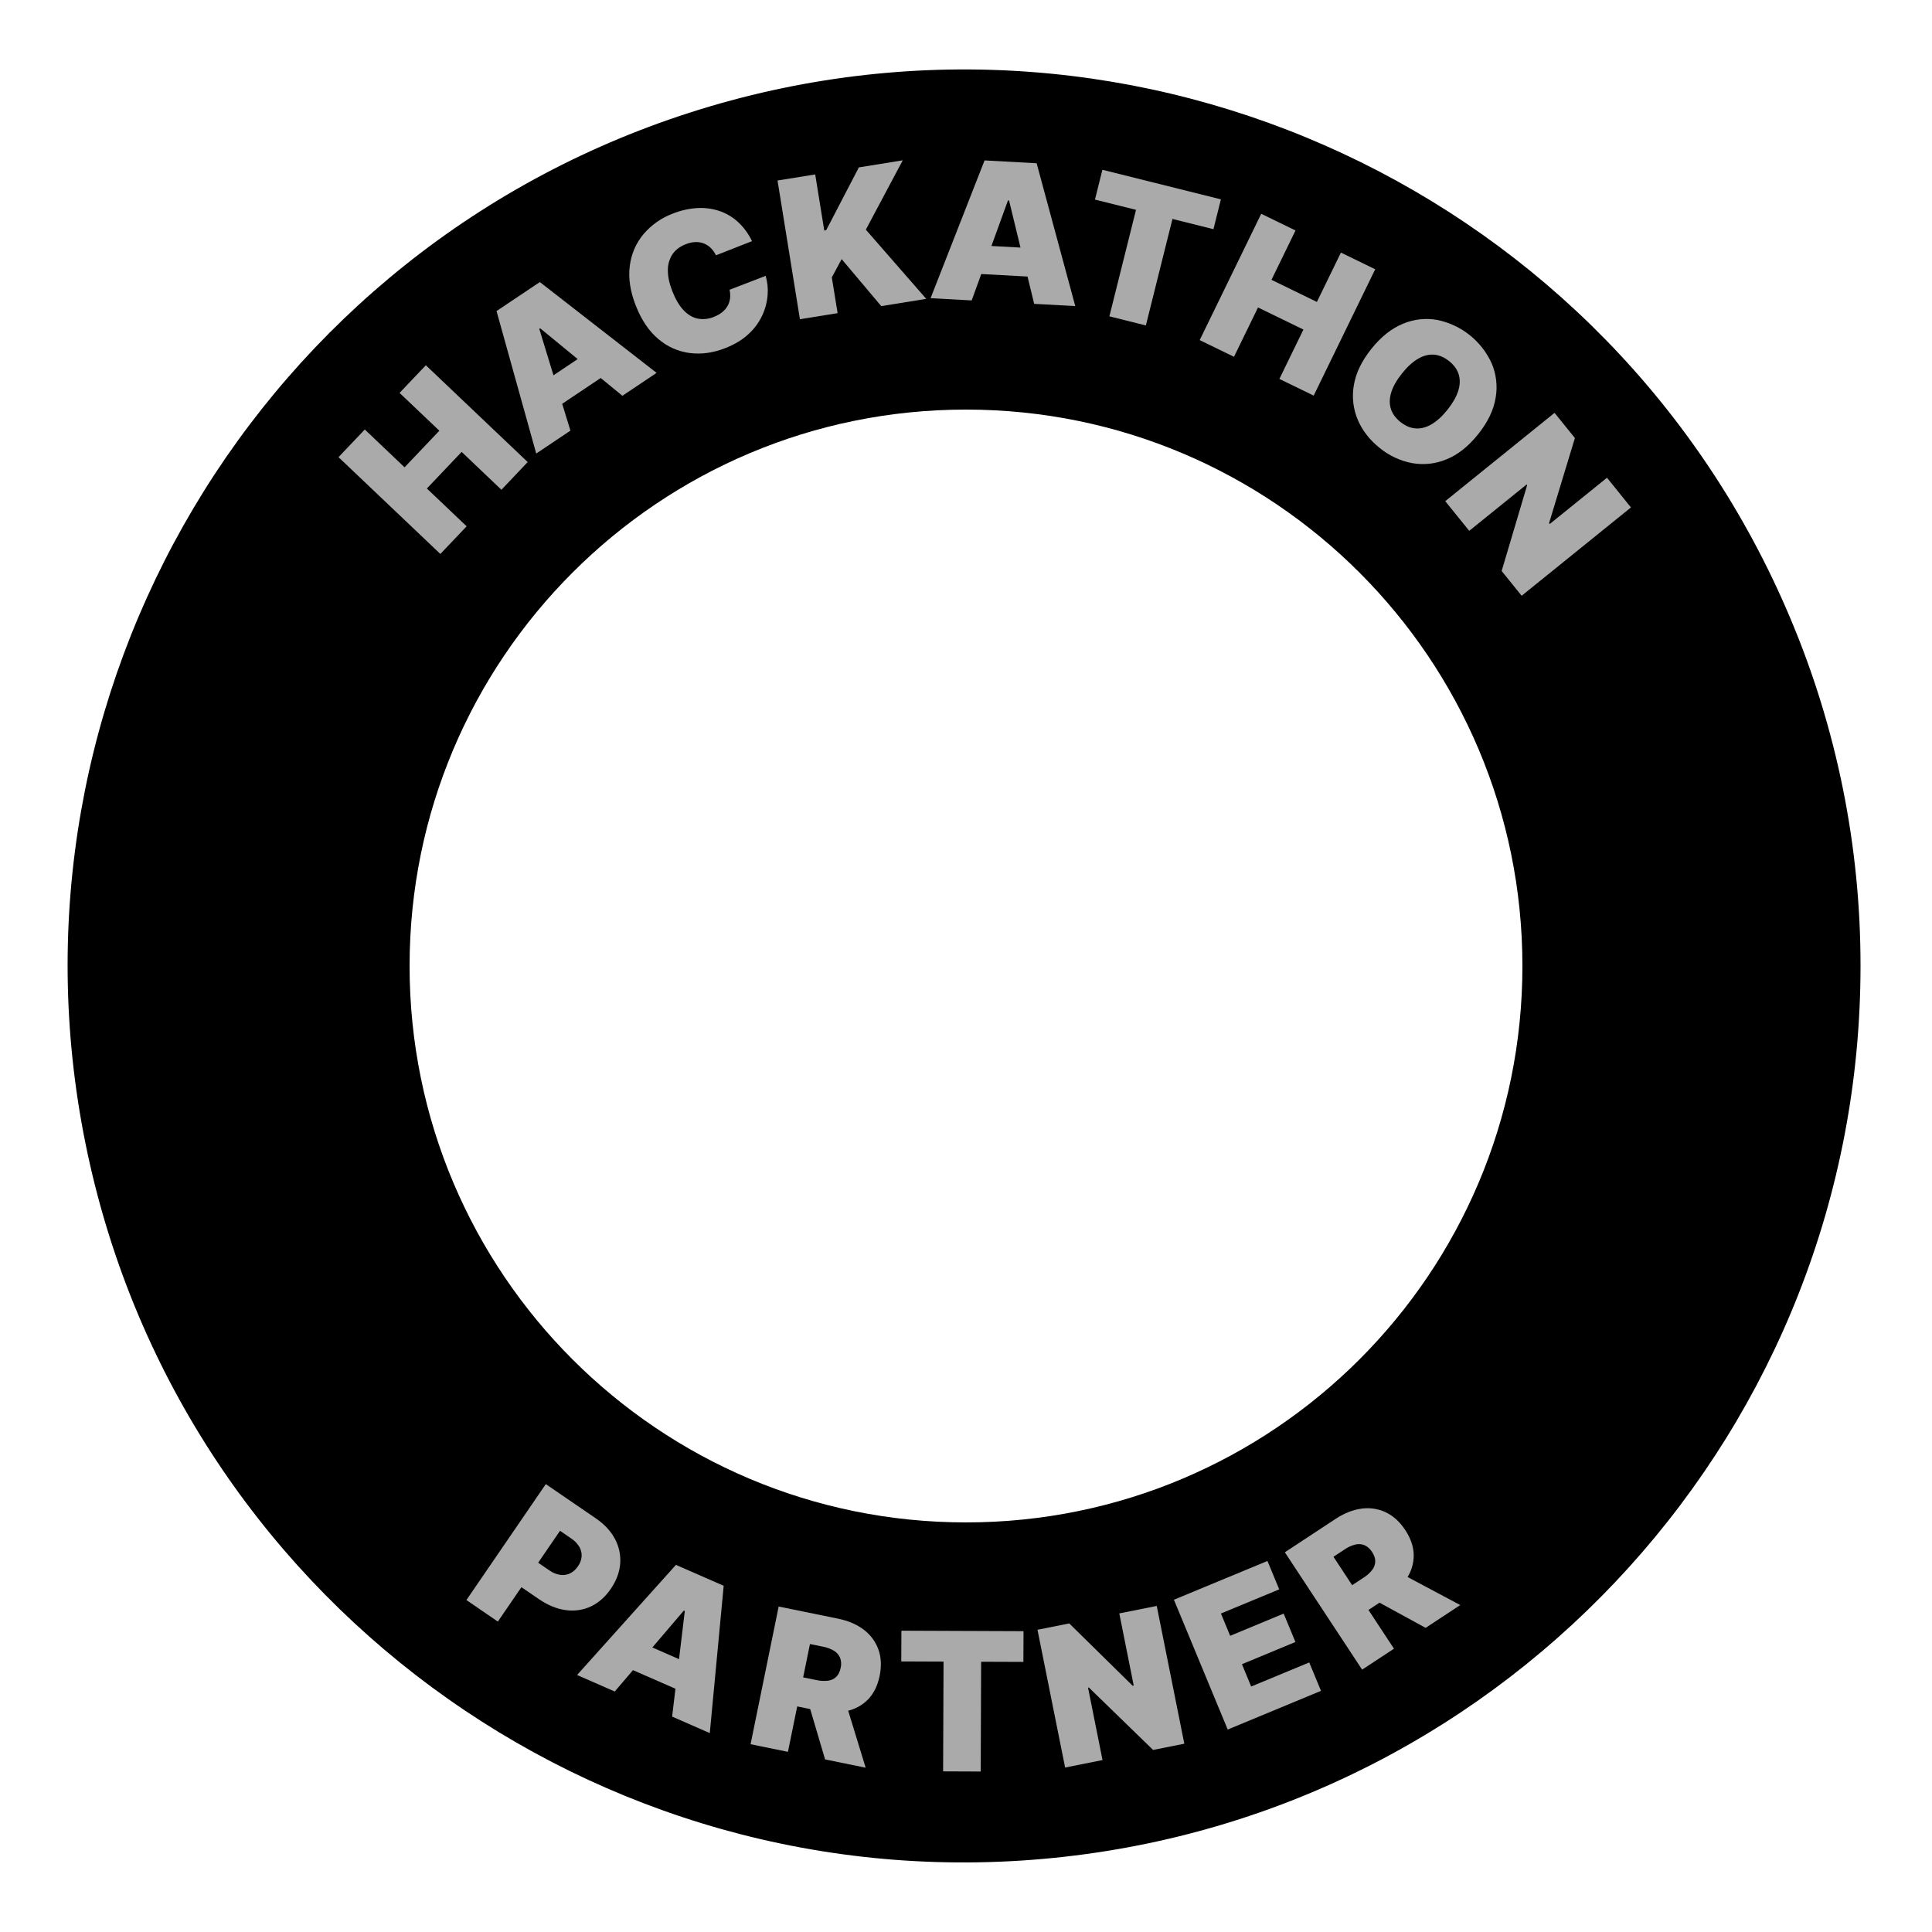
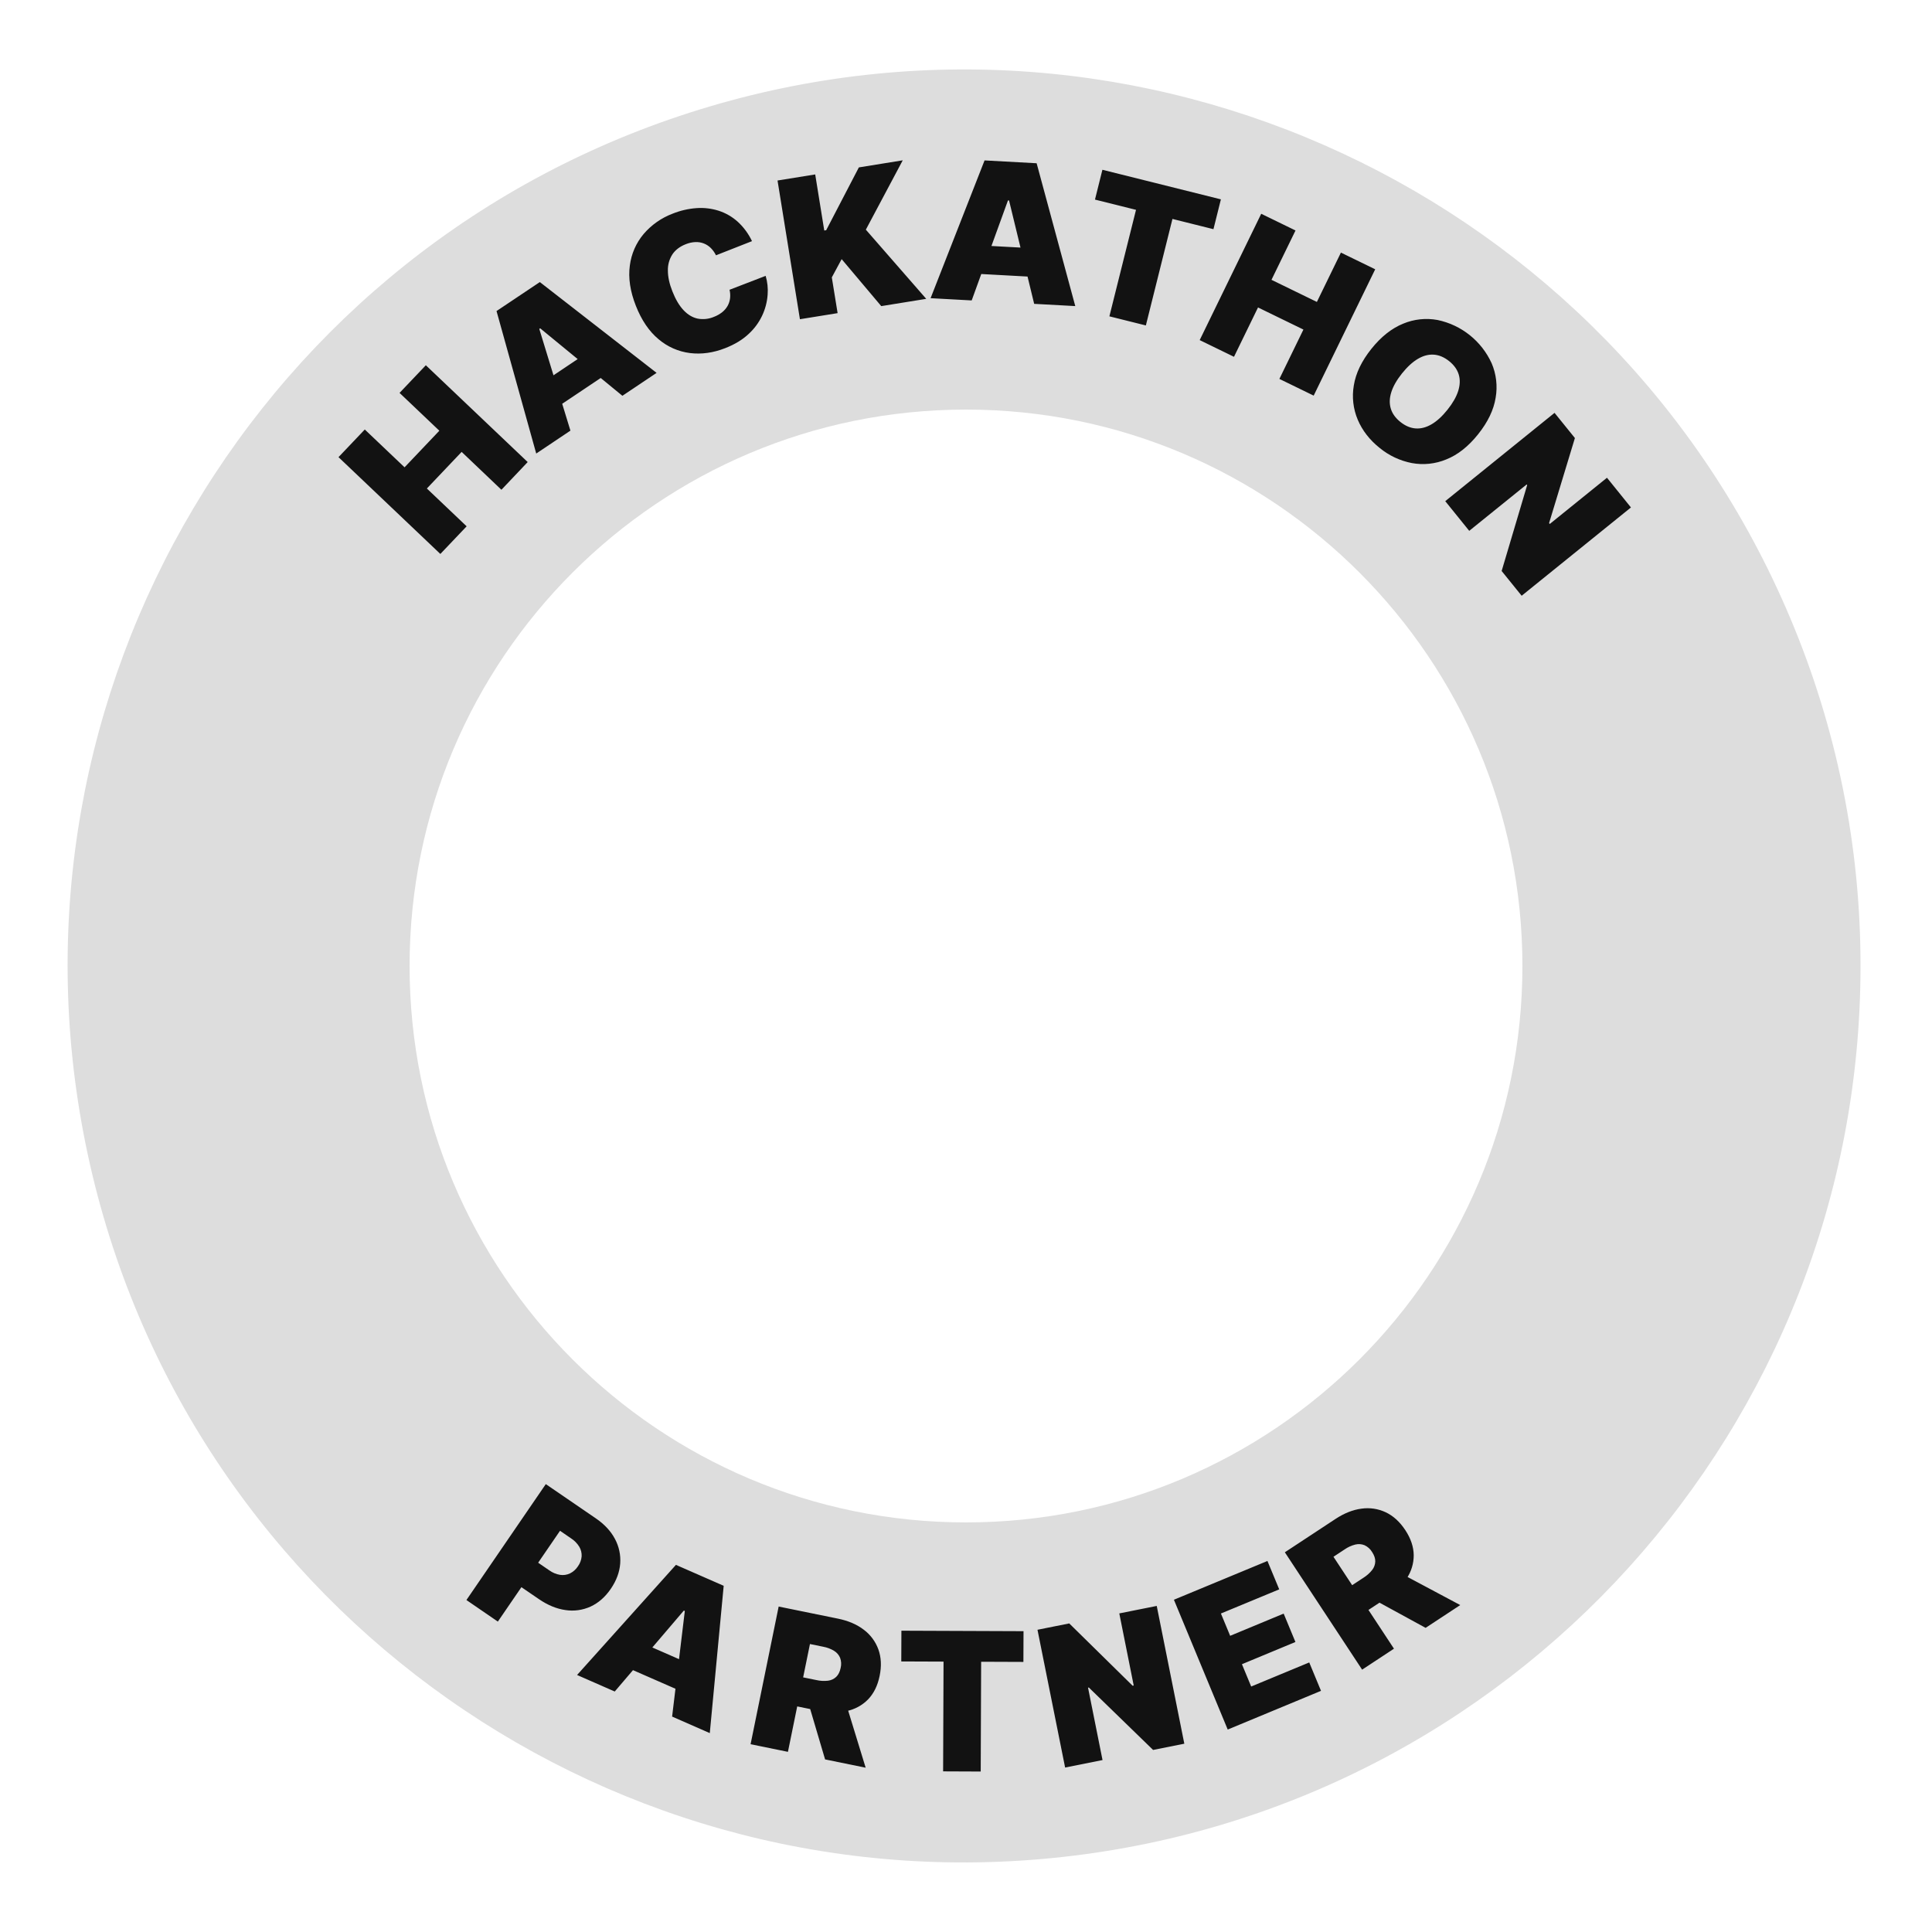
- <svg xmlns="http://www.w3.org/2000/svg" id="Layer_1" data-name="Layer 1" viewBox="0 0 2000 2000">
-   <defs>
-     <style>.cls-1{fill: #aaa;}</style>
-   </defs>
-   <path d="M1853.09,639.45A927.94,927.94,0,1,0,1926,1000,922.51,922.51,0,0,0,1853.09,639.45ZM1000,1576c-318.12,0-576-257.88-576-576s257.88-576,576-576,576,257.88,576,576S1318.12,1576,1000,1576Z" />
-   <path class="cls-1" d="M455.85,573.45,350.42,473.24l27.21-28.62,41.18,39.14,36-37.88-41.19-39.15,27.21-28.62L546.27,478.32,519.07,507,477.89,467.8l-36,37.89,41.18,39.14Z" />
-   <path class="cls-1" d="M590.5,445.79l-35.4,23.72L514,322l44.84-30L679.71,386l-35.4,23.72-85.1-69.85-.94.63ZM552,402.55,618.5,358,635,382.5,568.4,427.09Z" />
-   <path class="cls-1" d="M778.46,249.63l-37.28,14.66a27.58,27.58,0,0,0-5.38-7.57,21.29,21.29,0,0,0-7.19-4.69,21.73,21.73,0,0,0-8.77-1.44,30.2,30.2,0,0,0-10,2.23q-9.25,3.65-13.87,10.64a29.54,29.54,0,0,0-4.58,16.69q0,9.68,4.66,21.44,4.89,12.44,11.52,19.48t14.62,8.75A29.1,29.1,0,0,0,739.08,328a32.21,32.21,0,0,0,8.61-4.88,22.53,22.53,0,0,0,5.54-6.49,21.39,21.39,0,0,0,2.53-7.83,25.24,25.24,0,0,0-.54-8.83l37.38-14.4A53.9,53.9,0,0,1,794.66,305a60.88,60.88,0,0,1-19.48,40.52q-9.43,9-24.31,14.83-18.64,7.33-36.56,5.14a61.94,61.94,0,0,1-32.58-14.35q-14.67-12.17-23.51-34.63T652,274.93a62.92,62.92,0,0,1,14.3-32.72,73.68,73.68,0,0,1,29.92-21,81.62,81.62,0,0,1,25-5.78,61.37,61.37,0,0,1,22.92,2.78,54.74,54.74,0,0,1,19.57,11.34A64.78,64.78,0,0,1,778.46,249.63Z" />
-   <path class="cls-1" d="M828.08,330.46,804.9,186.86l39-6.29,9.37,58.05,2-.32,33.81-65,45.44-7.34-38.2,71.78,62.51,71.63-46.56,7.52-41-48.64-10.18,18.91,6,37Z" />
-   <path class="cls-1" d="M1005.89,311l-42.55-2.32,55.88-142.62,53.9,2.94,40,147.86-42.55-2.32-26-107-1.13-.06Zm-4.81-57.73,80,4.37-1.62,29.5-80-4.37Z" />
-   <path class="cls-1" d="M1133.51,206.62l7.7-30.87,122.66,30.62-7.71,30.87-42.44-10.59L1186.19,336.9l-37.76-9.43L1176,217.22Z" />
-   <path class="cls-1" d="M1241.92,352.07l63.69-130.77,35.5,17.29-24.88,51.08,47,22.89,24.88-51.08,35.5,17.28-63.69,130.78-35.5-17.29,24.88-51.09-47-22.88-24.88,51.08Z" />
-   <path class="cls-1" d="M1530.16,449.52q-15.18,19-33,26.07a63.06,63.06,0,0,1-35.66,3.77,74.91,74.91,0,0,1-33.3-15.67q-15.54-12.42-22.65-29.16a63.42,63.42,0,0,1-4.07-35.63q3.06-18.88,18.14-37.74t32.92-26.1a62.79,62.79,0,0,1,35.6-3.81,79.36,79.36,0,0,1,56,44.77,63.11,63.11,0,0,1,4.16,35.62Q1545.32,430.54,1530.16,449.52Zm-31.73-25.38q8.16-10.2,11.08-19.37t.59-17q-2.34-7.83-10-13.95t-15.81-6.68q-8.15-.56-16.44,4.31t-16.47,15.07q-8.16,10.2-11.08,19.37t-.58,17q2.32,7.82,10,13.94t15.8,6.68q8.14.57,16.45-4.3T1498.43,424.14Z" />
-   <path class="cls-1" d="M1688.35,525.31l-113.13,91.41-20.72-25.63,26.42-88.91-.54-.66-59.44,48-24.82-30.72,113.14-91.41,21.07,26.07-26.73,88.07.72.88,59.22-47.85Z" />
-   <path class="cls-1" d="M482.84,1656.35l82.17-120,51.8,35.46q13.37,9.15,19.78,21.28a46.54,46.54,0,0,1,5.44,25.5q-1,13.37-9.72,26.14t-21,18.42a46,46,0,0,1-25.95,3.58q-13.79-1.93-27.49-11.33l-31-21.18,17.34-25.32,24.38,16.69a26.52,26.52,0,0,0,11.2,4.7,17.68,17.68,0,0,0,10.22-1.48,20.87,20.87,0,0,0,8.26-7.35,20.44,20.44,0,0,0,3.84-10.32,17.53,17.53,0,0,0-2.42-9.92,27.24,27.24,0,0,0-8.47-8.68l-11.49-7.87-64.36,94Z" />
-   <path class="cls-1" d="M636.38,1751.05l-39-17.1,102.34-114,49.44,21.66-14.39,152.5-39-17.11,13.15-109.3-1-.46Zm15.74-55.75,73.38,32.15-11.86,27.06-73.38-32.15Z" />
-   <path class="cls-1" d="M777,1805.61l29.07-142.52,61.52,12.55q15.87,3.24,26.59,11.44a44.23,44.23,0,0,1,15.12,20.41q4.4,12.21,1.3,27.38t-12.06,24.43a43,43,0,0,1-22.23,12q-13.31,2.87-29.59-.45l-36.74-7.5,6.13-30.06,28.95,5.9a35.84,35.84,0,0,0,12,.68,15,15,0,0,0,8.56-3.95q3.38-3.23,4.61-9.28a17.77,17.77,0,0,0-.57-10.52,15.55,15.55,0,0,0-6.28-7.22,33.18,33.18,0,0,0-11.28-4.22l-13.64-2.79L815.67,1813.5Zm96.85-48.38,22.28,72.69-42-8.58-21.45-72.51Z" />
-   <path class="cls-1" d="M933,1719.92l.13-31.82,126.42.49-.13,31.82-43.75-.17-.44,113.64-38.92-.16.44-113.63Z" />
-   <path class="cls-1" d="M1197.45,1662.45,1226,1805.08l-32.31,6.46-66.53-64.63-.83.17,15,74.93-38.72,7.75L1074,1687.13l32.87-6.58,65.63,64.52,1.12-.22-14.93-74.66Z" />
-   <path class="cls-1" d="M1270.93,1790.42l-55.7-134.37,96.83-40.14,12.19,29.39-60.36,25,9.57,23.09,55.38-23,12.18,29.39-55.37,23,9.57,23.1,60.1-24.92,12.18,29.4Z" />
-   <path class="cls-1" d="M1410.07,1728.42l-80-121.5,52.45-34.52q13.53-8.91,26.91-10.66a44.18,44.18,0,0,1,25.11,3.79q11.73,5.55,20.24,18.48t8.7,25.82a43,43,0,0,1-7.29,24.19q-7.39,11.42-21.28,20.55l-31.33,20.62-16.87-25.63,24.68-16.24a36,36,0,0,0,9-8,15,15,0,0,0,3.28-8.84q.12-4.66-3.28-9.83a17.89,17.89,0,0,0-7.82-7.05,15.64,15.64,0,0,0-9.55-.69,33.73,33.73,0,0,0-11,5l-11.62,7.66,62.63,95.15Zm34.48-102.63,67.08,35.77-35.83,23.59-66.37-36.24Z" />
+ <svg xmlns="http://www.w3.org/2000/svg" id="SvgjsSvg1001" width="288" height="288" version="1.1">
+   <defs id="SvgjsDefs1002" />
+   <g id="SvgjsG1008">
+     <svg data-name="Layer 1" viewBox="0 0 2000 2000" width="288" height="288">
+       <path d="M1853.09,639.45A927.94,927.94,0,1,0,1926,1000,922.51,922.51,0,0,0,1853.09,639.45ZM1000,1576c-318.12,0-576-257.88-576-576s257.88-576,576-576,576,257.88,576,576S1318.12,1576,1000,1576Z" fill="#dddddd" class="color000 svgShape" />
+       <path fill="#121212" d="M455.85 573.45L350.42 473.24l27.21-28.62 41.18 39.14 36-37.88-41.19-39.15 27.21-28.62L546.27 478.32 519.07 507 477.89 467.8l-36 37.89 41.18 39.14zM590.5 445.79l-35.4 23.72L514 322l44.84-30L679.71 386l-35.4 23.72-85.1-69.85-.94.63zM552 402.55L618.5 358 635 382.5 568.4 427.09zM778.46 249.63l-37.28 14.66a27.58 27.58 0 00-5.38-7.57 21.29 21.29 0 00-7.19-4.69 21.73 21.73 0 00-8.77-1.44 30.2 30.2 0 00-10 2.23q-9.25 3.65-13.87 10.64a29.54 29.54 0 00-4.58 16.69q0 9.68 4.66 21.44 4.89 12.44 11.52 19.48t14.62 8.75A29.1 29.1 0 00739.08 328a32.21 32.21 0 008.61-4.88 22.53 22.53 0 005.54-6.49 21.39 21.39 0 002.53-7.83 25.24 25.24 0 00-.54-8.83l37.38-14.4A53.9 53.9 0 01794.66 305a60.88 60.88 0 01-19.48 40.52q-9.43 9-24.31 14.83-18.64 7.33-36.56 5.14a61.94 61.94 0 01-32.58-14.35q-14.67-12.17-23.51-34.63T652 274.93a62.92 62.92 0 0114.3-32.72 73.68 73.68 0 0129.92-21 81.62 81.62 0 0125-5.78 61.37 61.37 0 0122.92 2.78 54.74 54.74 0 0119.57 11.34A64.78 64.78 0 01778.46 249.63zM828.08 330.46L804.9 186.86l39-6.29 9.37 58.05 2-.32 33.81-65 45.44-7.34-38.2 71.78 62.51 71.63-46.56 7.52-41-48.64-10.18 18.91 6 37zM1005.89 311l-42.55-2.32 55.88-142.62 53.9 2.94 40 147.86-42.55-2.32-26-107-1.13-.06zm-4.81-57.73l80 4.37-1.62 29.5-80-4.37zM1133.51 206.62l7.7-30.87 122.66 30.62-7.71 30.87-42.44-10.59L1186.19 336.9l-37.76-9.43L1176 217.22zM1241.92 352.07l63.69-130.77 35.5 17.29-24.88 51.08 47 22.89 24.88-51.08 35.5 17.28-63.69 130.78-35.5-17.29 24.88-51.09-47-22.88-24.88 51.08zM1530.16 449.52q-15.18 19-33 26.07a63.06 63.06 0 01-35.66 3.77 74.91 74.91 0 01-33.3-15.67q-15.54-12.42-22.65-29.16a63.42 63.42 0 01-4.07-35.63q3.06-18.88 18.14-37.74t32.92-26.1a62.79 62.79 0 0135.6-3.81 79.36 79.36 0 0156 44.77 63.11 63.11 0 014.16 35.62Q1545.32 430.54 1530.16 449.52zm-31.73-25.38q8.16-10.2 11.08-19.37t.59-17q-2.34-7.83-10-13.95t-15.81-6.68q-8.15-.56-16.44 4.31t-16.47 15.07q-8.16 10.2-11.08 19.37t-.58 17q2.32 7.82 10 13.94t15.8 6.68q8.14.57 16.45-4.3T1498.43 424.14zM1688.35 525.31l-113.13 91.41-20.72-25.63 26.42-88.91-.54-.66-59.44 48-24.82-30.72 113.14-91.41 21.07 26.07-26.73 88.07.72.88 59.22-47.85zM482.84 1656.35l82.17-120 51.8 35.46q13.37 9.15 19.78 21.28a46.54 46.54 0 015.44 25.5q-1 13.37-9.72 26.14t-21 18.42a46 46 0 01-25.95 3.58q-13.79-1.93-27.49-11.33l-31-21.18 17.34-25.32 24.38 16.69a26.52 26.52 0 0011.2 4.7 17.68 17.68 0 0010.22-1.48 20.87 20.87 0 008.26-7.35 20.44 20.44 0 003.84-10.32 17.53 17.53 0 00-2.42-9.92 27.24 27.24 0 00-8.47-8.68l-11.49-7.87-64.36 94zM636.38 1751.05l-39-17.1 102.34-114 49.44 21.66-14.39 152.5-39-17.11 13.15-109.3-1-.46zm15.74-55.75l73.38 32.15-11.86 27.06-73.38-32.15zM777 1805.61l29.07-142.52 61.52 12.55q15.87 3.24 26.59 11.44a44.23 44.23 0 0115.12 20.41q4.4 12.21 1.3 27.38t-12.06 24.43a43 43 0 01-22.23 12q-13.31 2.87-29.59-.45l-36.74-7.5 6.13-30.06 28.95 5.9a35.84 35.84 0 0012 .68 15 15 0 008.56-3.95q3.38-3.23 4.61-9.28a17.77 17.77 0 00-.57-10.52 15.55 15.55 0 00-6.28-7.22 33.18 33.18 0 00-11.28-4.22l-13.64-2.79L815.67 1813.5zm96.85-48.38l22.28 72.69-42-8.58-21.45-72.51zM933 1719.92l.13-31.82 126.42.49-.13 31.82-43.75-.17-.44 113.64-38.92-.16.44-113.63zM1197.45 1662.45L1226 1805.08l-32.31 6.46-66.53-64.63-.83.17 15 74.93-38.72 7.75L1074 1687.13l32.87-6.58 65.63 64.52 1.12-.22-14.93-74.66zM1270.93 1790.42l-55.7-134.37 96.83-40.14 12.19 29.39-60.36 25 9.57 23.09 55.38-23 12.18 29.39-55.37 23 9.57 23.1 60.1-24.92 12.18 29.4zM1410.07 1728.42l-80-121.5 52.45-34.52q13.53-8.91 26.91-10.66a44.18 44.18 0 0125.11 3.79q11.73 5.55 20.24 18.48t8.7 25.82a43 43 0 01-7.29 24.19q-7.39 11.42-21.28 20.55l-31.33 20.62-16.87-25.63 24.68-16.24a36 36 0 009-8 15 15 0 003.28-8.84q.12-4.66-3.28-9.83a17.89 17.89 0 00-7.82-7.05 15.64 15.64 0 00-9.55-.69 33.73 33.73 0 00-11 5l-11.62 7.66 62.63 95.15zm34.48-102.63l67.08 35.77-35.83 23.59-66.37-36.24z" class="colorddd svgShape" />
+     </svg>
+   </g>
</svg>
